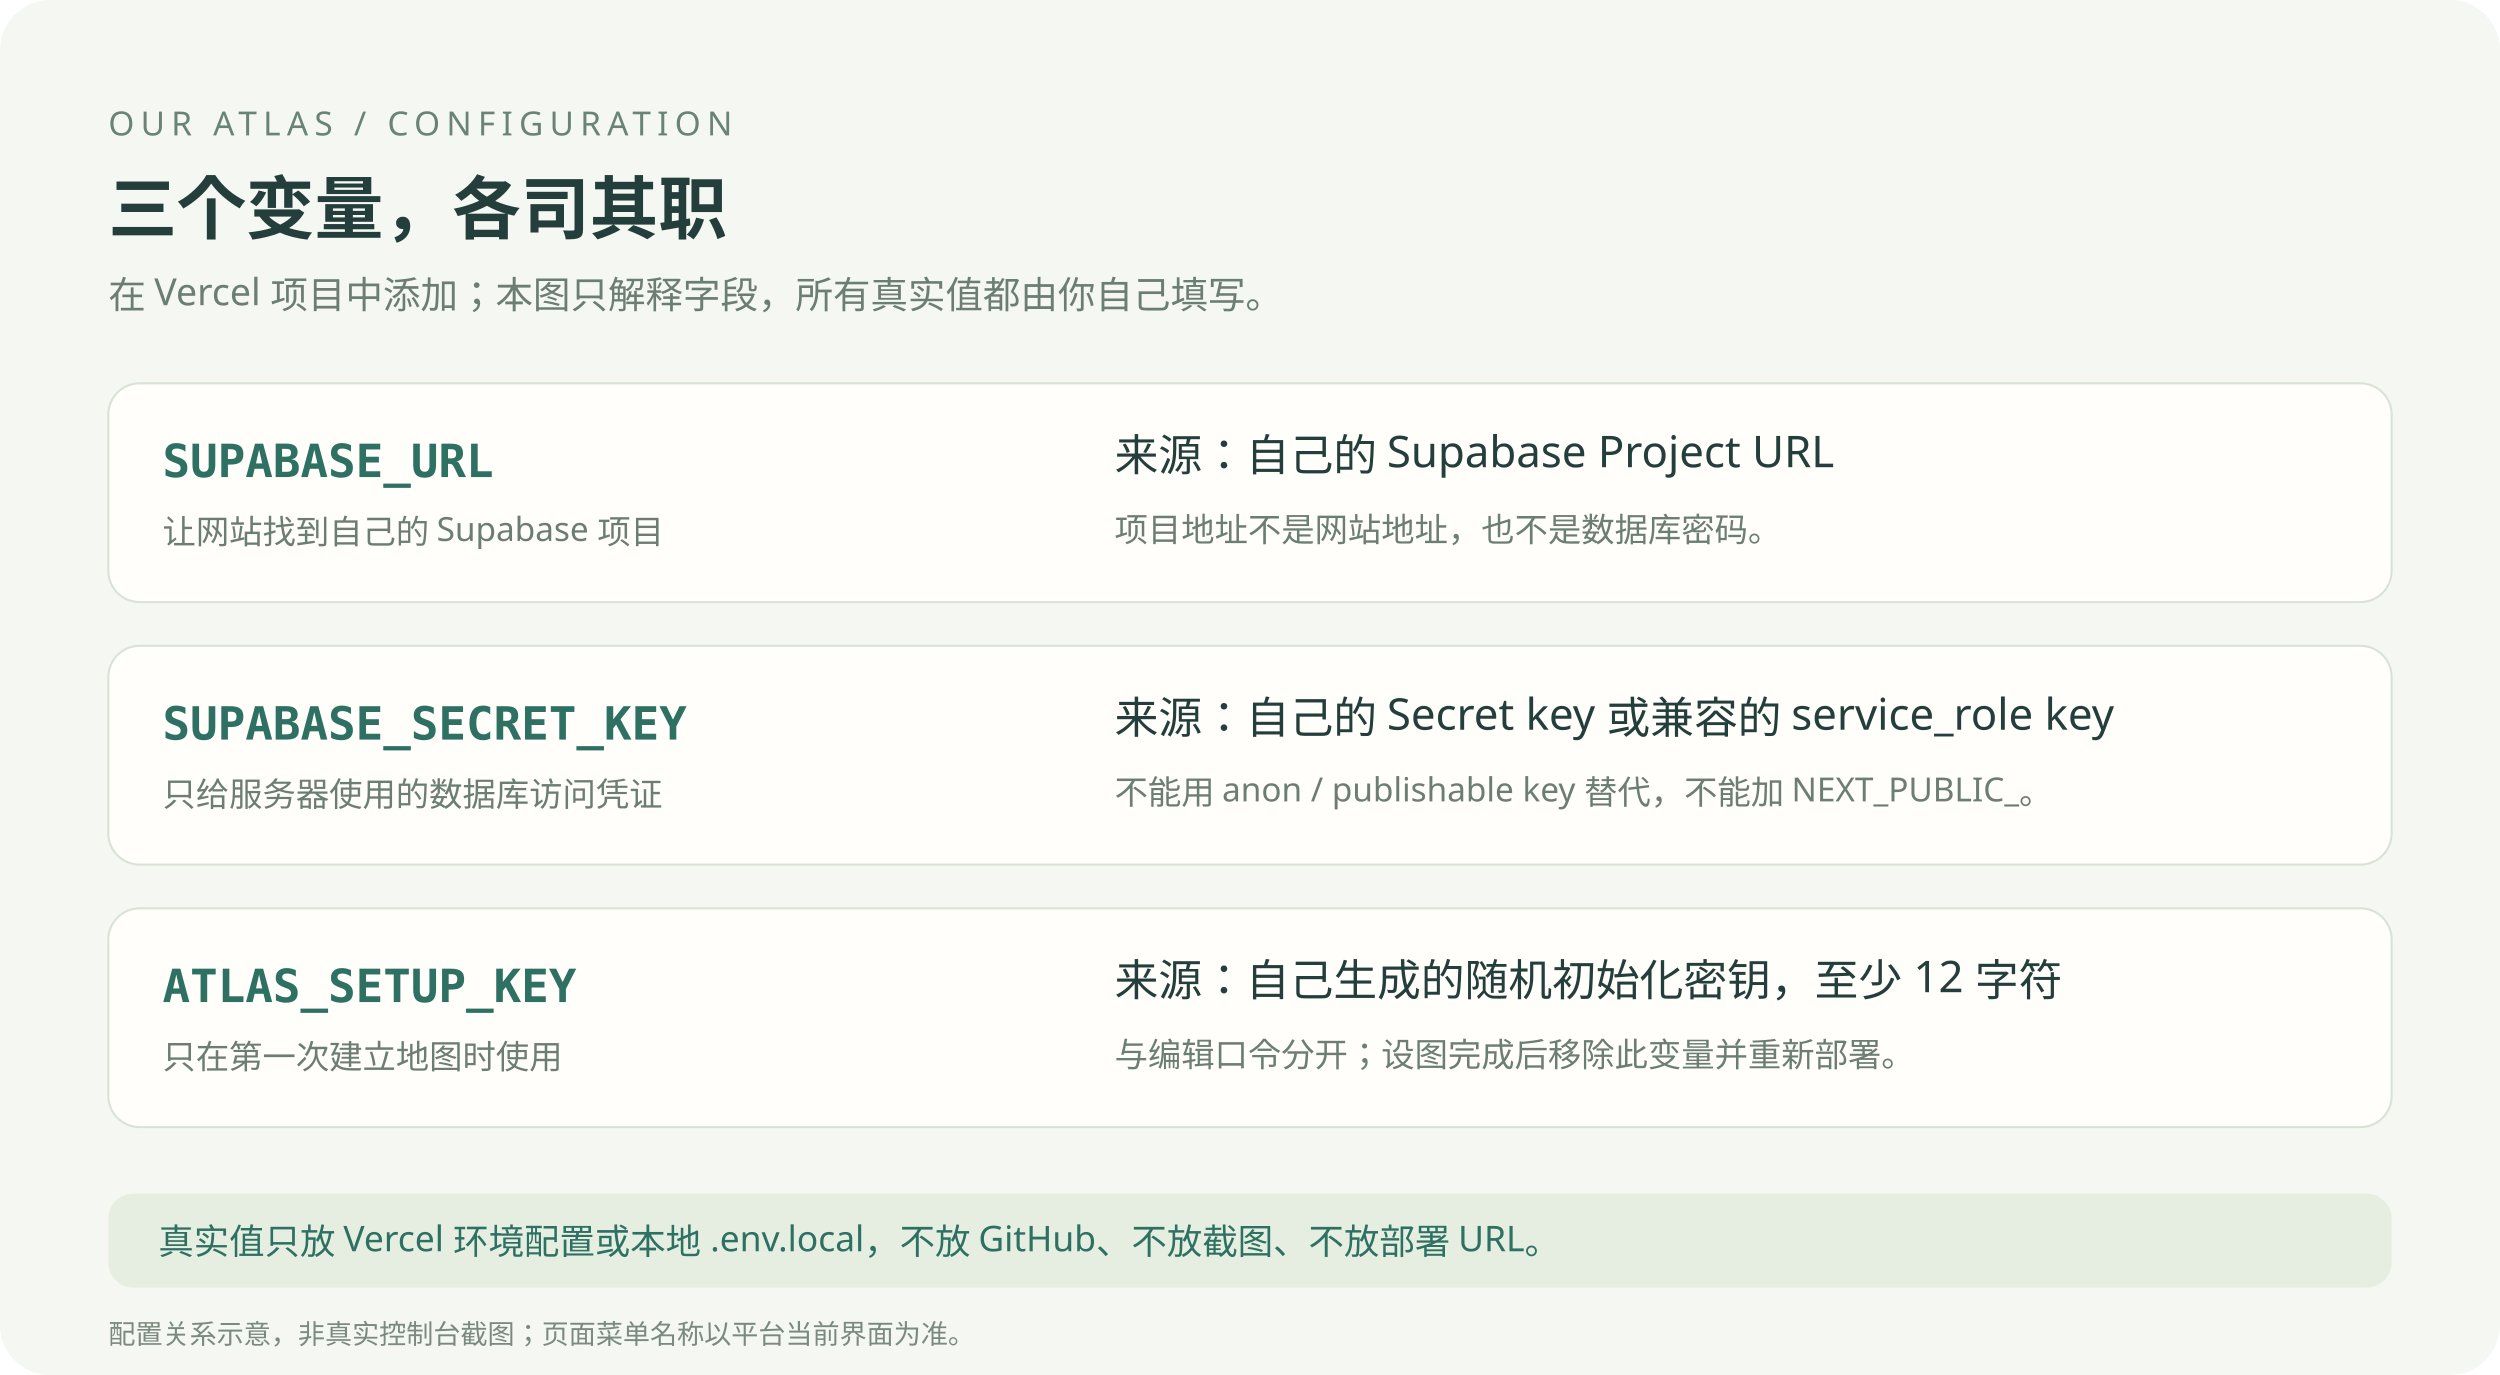
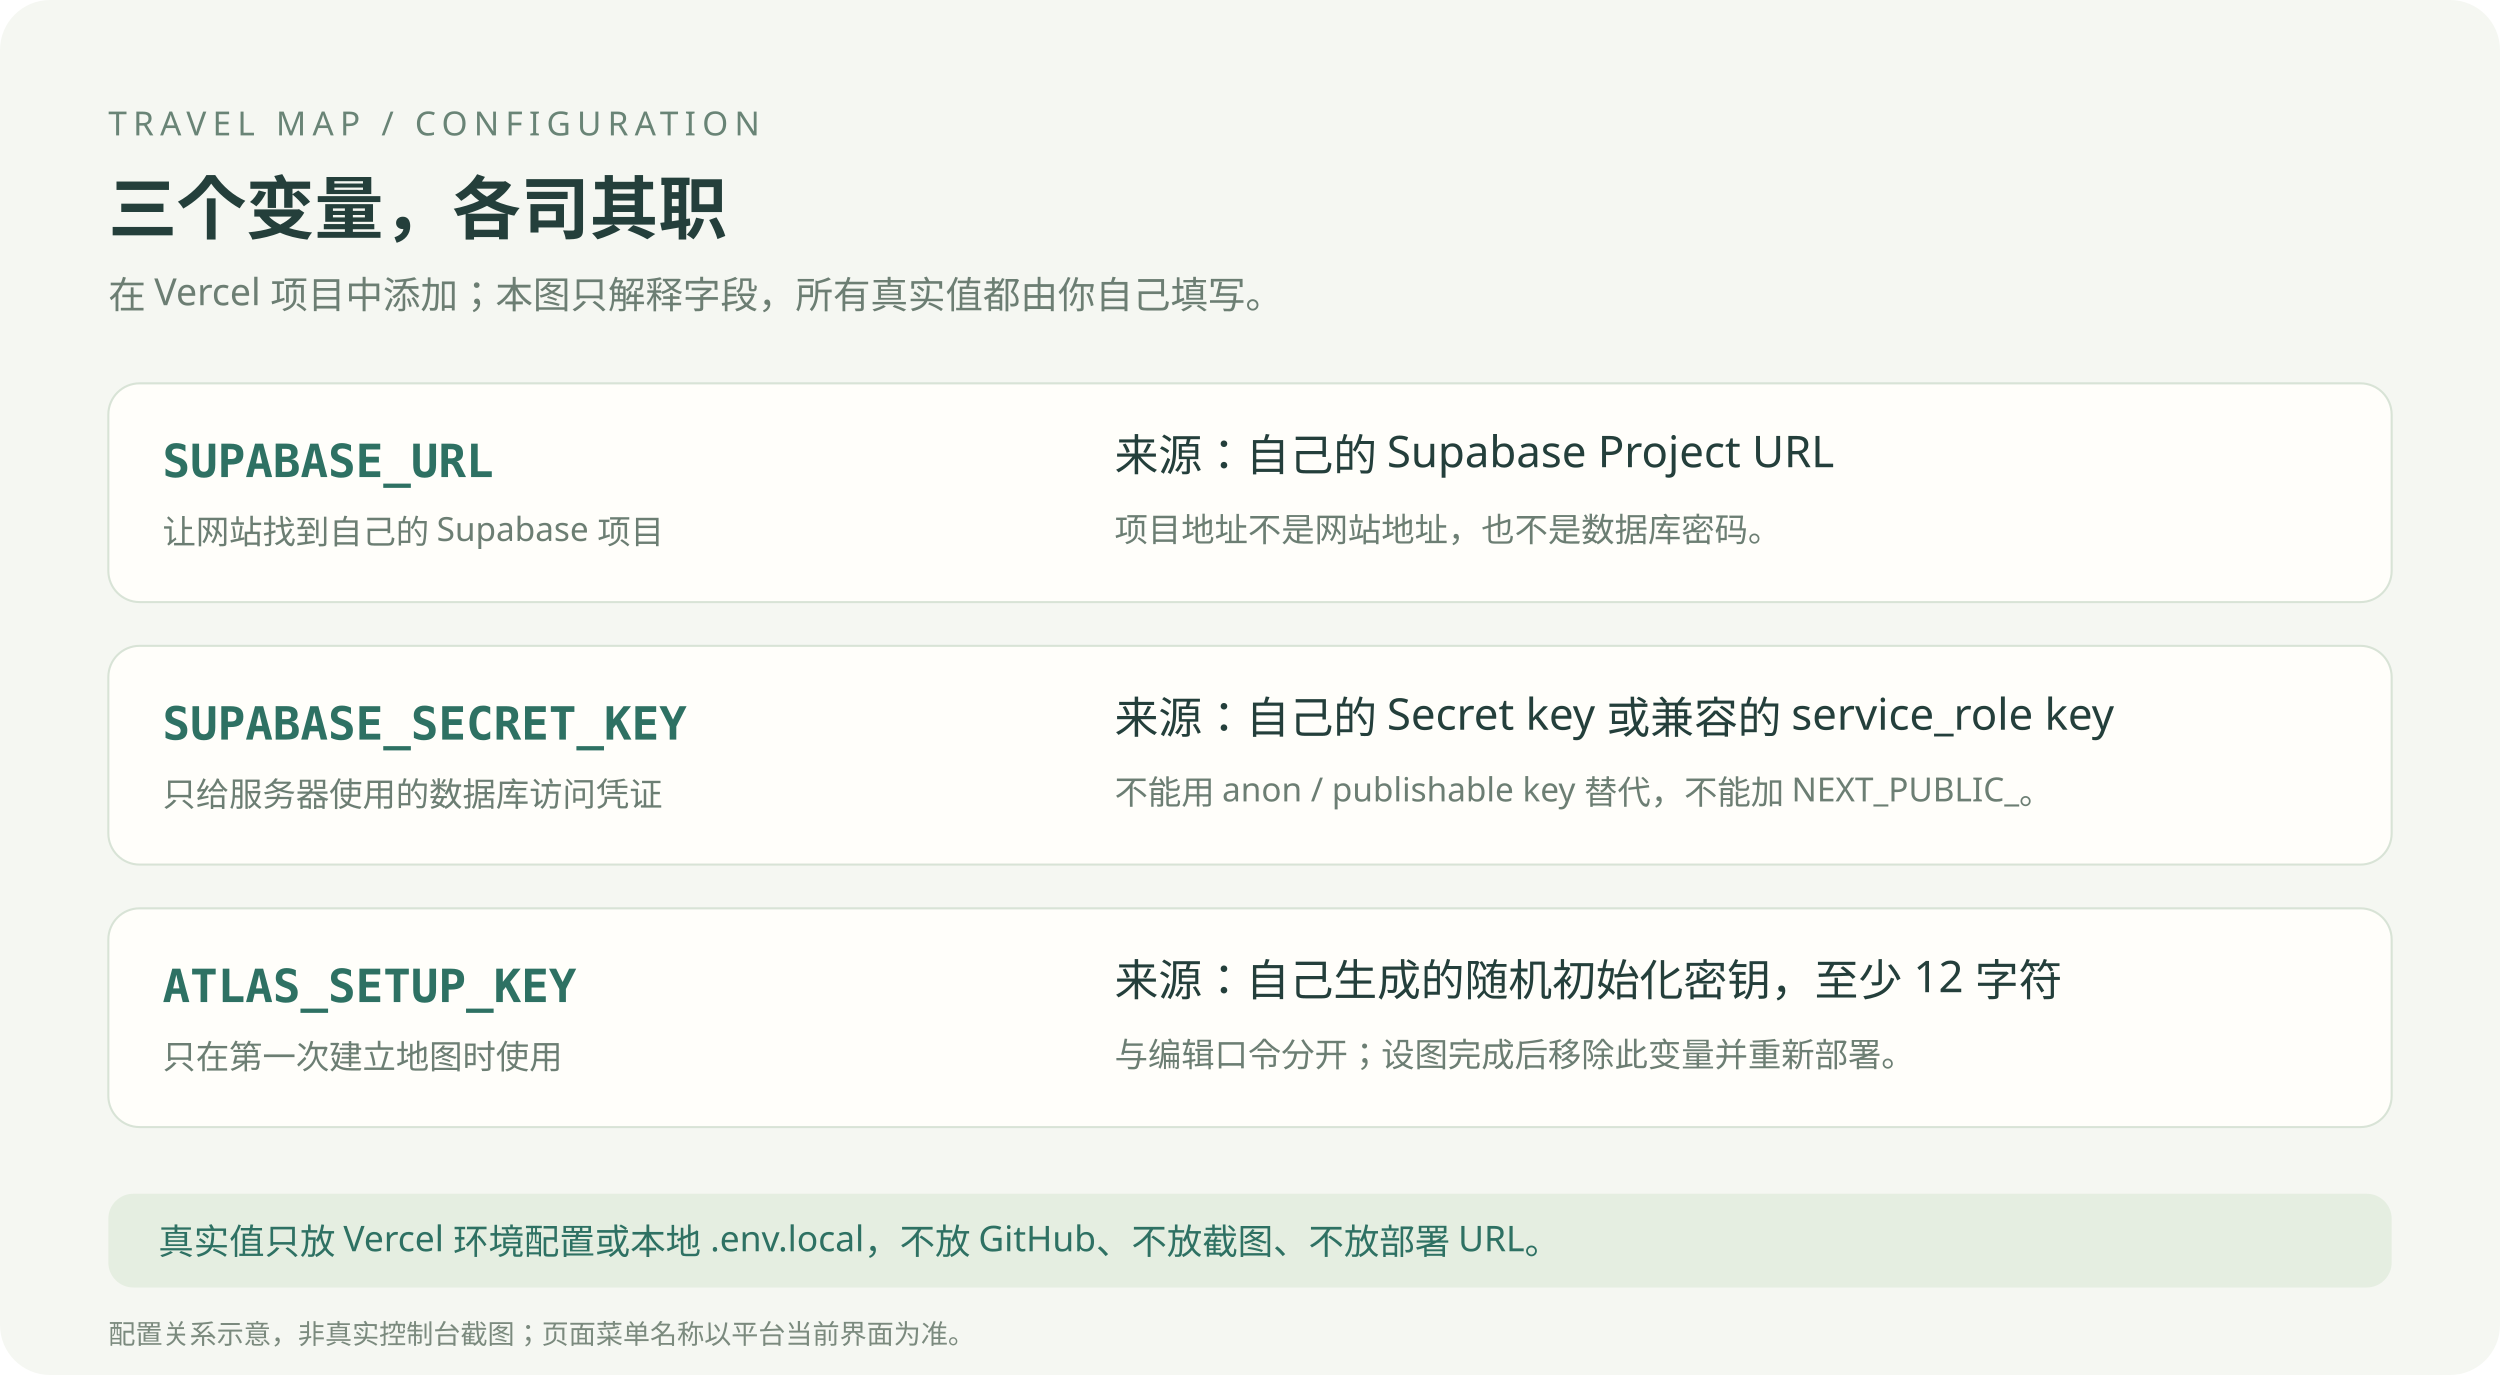
<svg xmlns="http://www.w3.org/2000/svg" width="1200" height="660" viewBox="0 0 1200 660" role="img" aria-labelledby="title desc">
  <rect width="1200" height="660" rx="24" fill="#f5f7f2" />
  <g font-family="Microsoft YaHei, PingFang SC, sans-serif">
-     <text x="52" y="65" font-size="16" letter-spacing="3" fill="#698476">OUR ATLAS / CONFIGURATION</text>
+     <text x="52" y="65" font-size="16" letter-spacing="3" fill="#698476">TRAVEL MAP / CONFIGURATION</text>
    <text x="52" y="112" font-size="33" font-weight="700" fill="#243f3b">三个变量，各司其职</text>
    <text x="52" y="148" font-size="18" fill="#6c7e73">在 Vercel 项目中添加；本图只解释字段，所有真实值都由你自己填写。</text>
    <g fill="#fffefa" stroke="#d8e3d6">
      <rect x="52" y="184" width="1096" height="105" rx="15" />
      <rect x="52" y="310" width="1096" height="105" rx="15" />
      <rect x="52" y="436" width="1096" height="105" rx="15" />
    </g>
    <g font-family="Consolas, monospace" font-size="22" fill="#2e7163" font-weight="700">
      <text x="78" y="229">SUPABASE_URL</text>
      <text x="78" y="355">SUPABASE_SECRET_KEY</text>
      <text x="78" y="481">ATLAS_SETUP_KEY</text>
    </g>
    <g font-size="16" fill="#6c7e73">
      <text x="78" y="261">让网站找到自己的 Supabase 项目</text>
      <text x="78" y="387">只给服务器使用的数据库访问凭证</text>
      <text x="78" y="513">只在第一次建立地图时使用</text>
    </g>
    <g font-size="21" fill="#243f3b">
      <text x="535" y="226">来源：自己的 Supabase Project URL</text>
      <text x="535" y="352">来源：自己的 Secret key 或兼容的 service_role key</text>
      <text x="535" y="478">来源：自己生成的随机初始化密钥，至少 12 字符</text>
    </g>
    <g font-size="16" fill="#6c7e73">
      <text x="535" y="260">项目地址不是网站地址，也不是数据库密码。</text>
      <text x="535" y="386">不能用 anon / publishable key 替代，不能加 NEXT_PUBLIC_。</text>
      <text x="535" y="512">与编辑口令分开；设图完成后移除此变量并重新部署。</text>
    </g>
    <rect x="52" y="573" width="1096" height="45" rx="12" fill="#e5eee1" />
    <text x="76" y="602" font-size="17" fill="#2e7163">真实值只放 Vercel 环境配置或本地 .env.local，不放 GitHub、不放截图、不放部署 URL。</text>
    <text x="52" y="645" font-size="13" fill="#7b8a7e">配置关系示意，非真实控制台截图；页面菜单名称以平台当前界面为准。</text>
  </g>
</svg>
